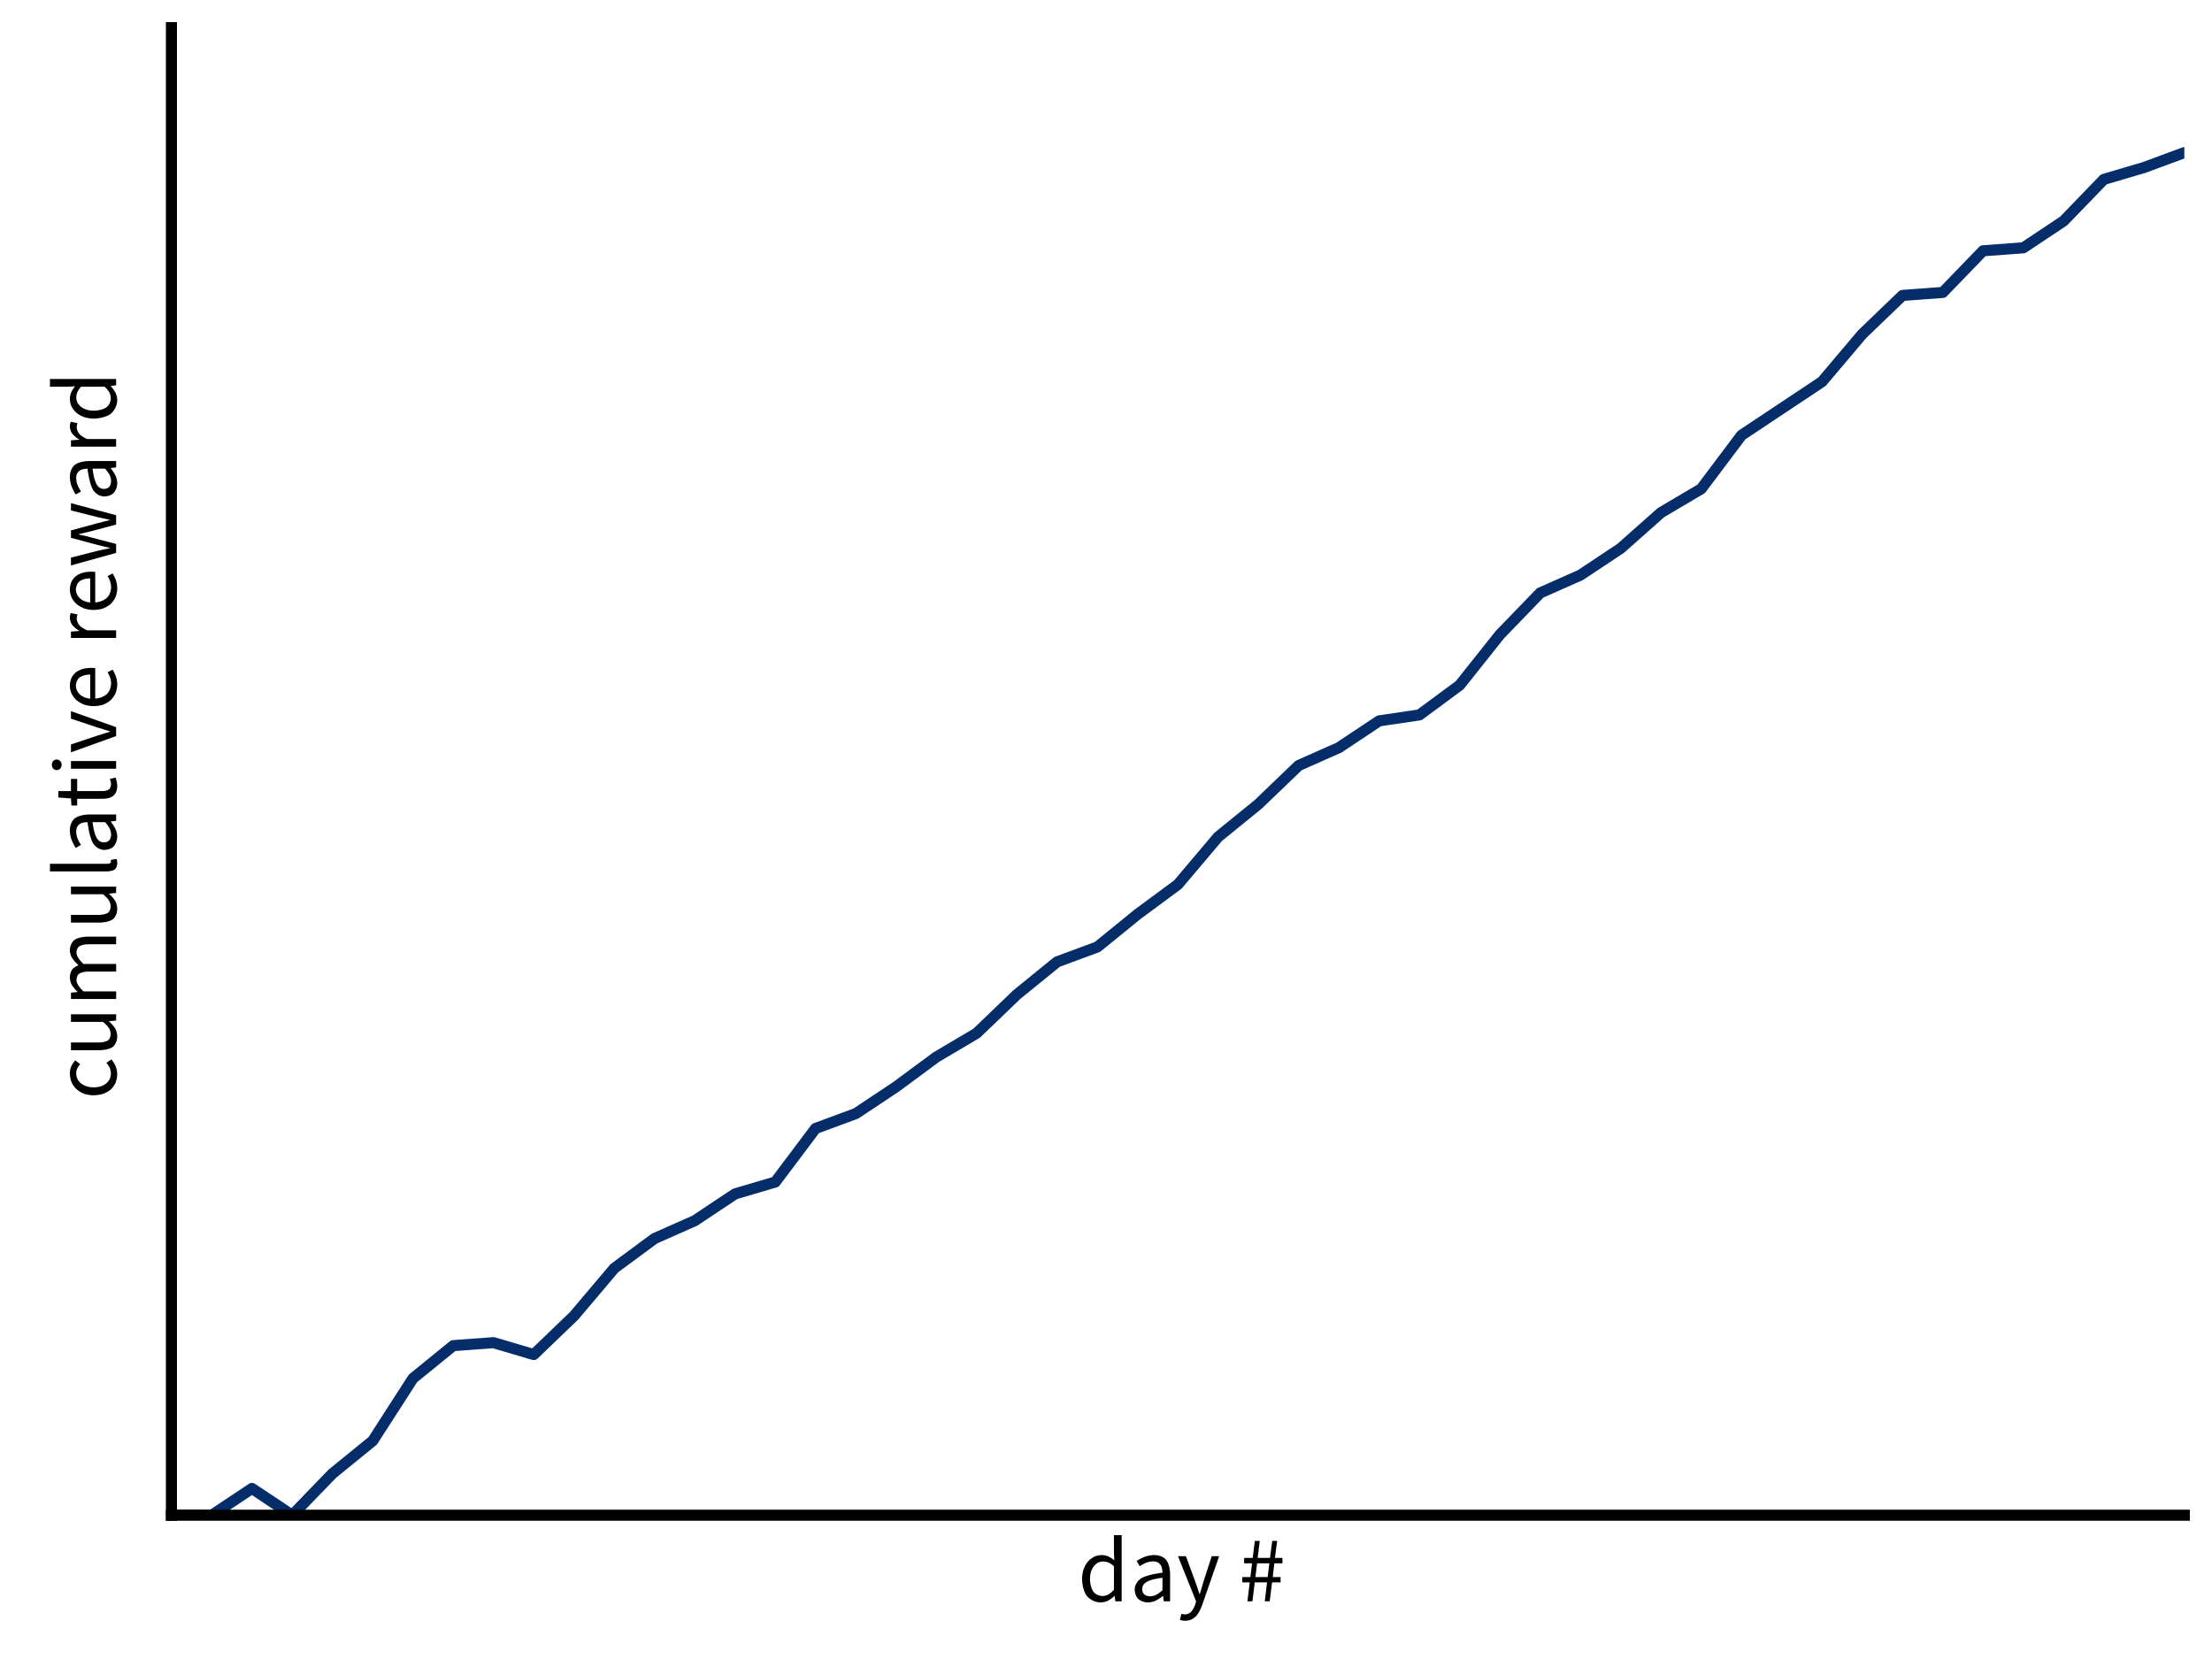
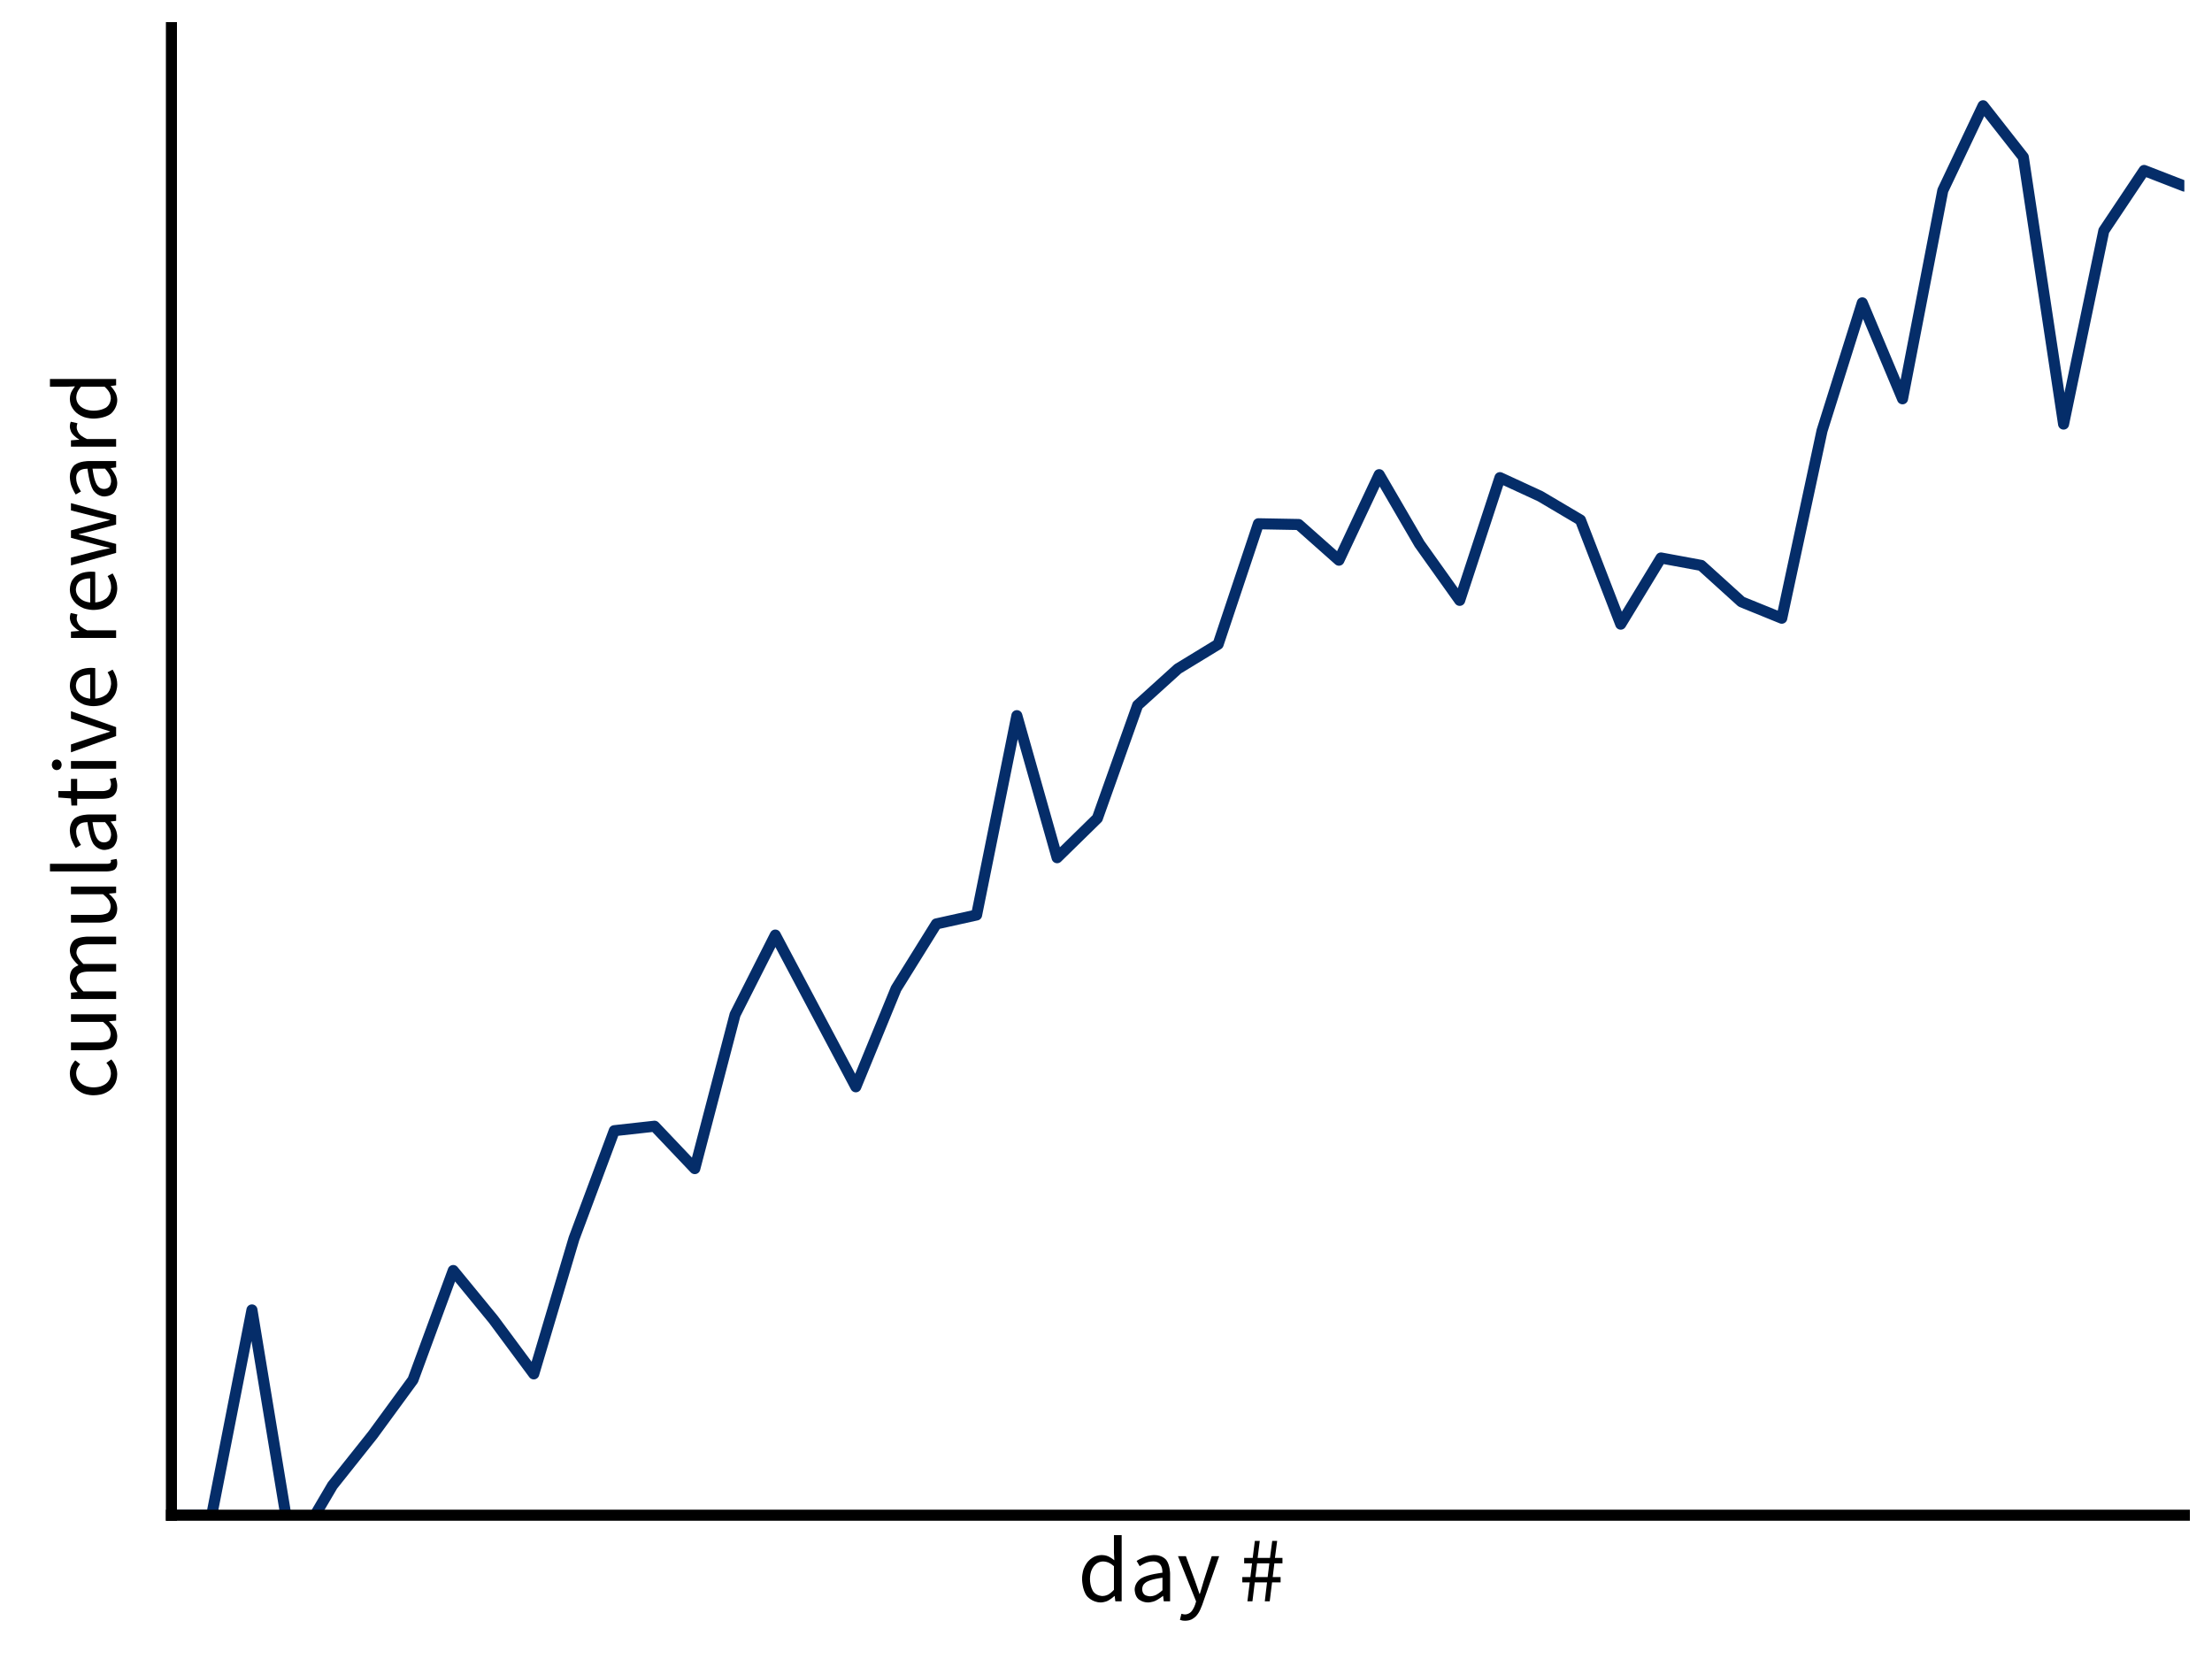
<svg xmlns="http://www.w3.org/2000/svg" height="600" stroke-opacity="1" viewBox="0.0 0.0 800.0 600.0" font-size="1" width="800" stroke="rgb(0,0,0)" version="1.1">
  <defs />
  <g stroke-linejoin="bevel" stroke-opacity="0.0" fill-opacity="0.0" stroke="rgb(0,0,0)" stroke-width="0.0" fill="rgb(0,0,0)" stroke-linecap="butt" stroke-miterlimit="10.0">
    <path d="M 0,0 v 600 h 800 v -600 Z" />
  </g>
  <g stroke-linejoin="round" stroke-opacity="1.0" fill-opacity="0.0" stroke="rgb(5,45,105)" stroke-width="4" fill="rgb(0,0,0)" stroke-linecap="round" stroke-miterlimit="10.0">
    <defs>
      <clipPath id="myClip1">
        <path d="M 62,10 v 538 h 728 v -538 Z" />
      </clipPath>
    </defs>
    <g clip-path="url(#myClip1)">
-       <path d="M 62,548 h 14.56 l 14.56,-9.684 l 14.56,9.684 l 14.56,-15.064 l 14.56,-11.836 l 14.56,-22.596 l 14.56,-11.836 l 14.56,-1.076 l 14.56,4.304 l 14.56,-13.988 l 14.56,-17.216 l 14.56,-10.76 l 14.56,-6.456 l 14.56,-9.684 l 14.56,-4.304 l 14.56,-19.368 l 14.56,-5.38 l 14.56,-9.684 l 14.56,-10.76 l 14.56,-8.608 l 14.56,-13.988 l 14.56,-11.836 l 14.56,-5.38 l 14.56,-11.836 l 14.56,-10.76 l 14.56,-17.216 l 14.56,-11.836 l 14.56,-13.988 l 14.56,-6.456 l 14.56,-9.684 l 14.56,-2.152 l 14.56,-10.76 l 14.56,-18.292 l 14.56,-15.064 l 14.56,-6.456 l 14.56,-9.684 l 14.56,-12.912 l 14.56,-8.608 l 14.56,-19.368 l 14.56,-9.684 l 14.56,-9.684 l 14.56,-17.216 l 14.56,-13.988 l 14.56,-1.076 l 14.56,-15.064 l 14.56,-1.076 l 14.56,-9.684 l 14.56,-15.064 l 14.56,-4.304 l 14.56,-5.38 " />
+       <path d="M 62,548 h 14.56 l 14.56,-74.244 l 14.56,88.232 l 14.56,-24.748 l 14.56,-18.292 l 14.56,-19.906 l 14.56,-39.543 l 14.56,17.754 l 14.56,19.637 l 14.56,-48.958 l 14.56,-39.005 l 14.56,-1.614 l 14.56,15.333 l 14.56,-55.683 l 14.56,-28.783 l 14.56,27.438 l 14.56,27.438 l 14.56,-35.508 l 14.56,-23.403 l 14.56,-3.228 l 14.56,-72.092 l 14.56,51.379 l 14.56,-14.257 l 14.56,-40.888 l 14.56,-13.181 l 14.56,-8.877 l 14.56,-43.578 l 14.56,0.269 l 14.56,12.912 l 14.56,-30.935 l 14.56,25.017 l 14.56,20.444 l 14.56,-44.385 l 14.56,6.725 l 14.56,8.608 l 14.56,37.66 l 14.56,-23.941 l 14.56,2.69 l 14.56,13.181 l 14.56,5.918 l 14.56,-67.788 l 14.56,-46.268 l 14.56,34.701 l 14.56,-75.32 l 14.56,-30.666 l 14.56,18.561 l 14.56,96.571 l 14.56,-69.94 l 14.56,-21.789 l 14.56,5.649 " />
    </g>
  </g>
  <g stroke-linejoin="bevel" stroke-opacity="0.0" fill-opacity="1.0" stroke="rgb(0,0,0)" stroke-width="0.0" fill="rgb(0,0,0)" stroke-linecap="butt" stroke-miterlimit="10.0">
    <path d="M 42,397.672 ZM 33.865,396.126 c -2.05,0 -3.647,-0.639 -3.647 -0.639c -1.597,-0.639 -2.706,-1.714 -2.706 -1.714c -1.109,-1.076 -1.681,-2.504 -1.681 -2.504c -0.571,-1.429 -0.571,-3.008 -0.571 -3.008c -0,-1.613 0.588,-2.773 0.588 -2.773c 0.588,-1.16 1.361,-2 1.361 -2l 1.782,1.378 c -0.639,0.74 -1.042,1.529 -1.042 1.529c -0.403,0.79 -0.403,1.765 -0.403 1.765c 0,1.109 0.454,2.05 0.454 2.05c 0.454,0.941 1.294,1.613 1.294 1.613c 0.84,0.672 2,1.059 2 1.059c 1.16,0.387 2.571,0.387 2.571 0.387c 1.412,-0 2.555,-0.37 2.555 -0.37c 1.143,-0.37 1.966,-1.025 1.966 -1.025c 0.824,-0.655 1.277,-1.597 1.277 -1.597c 0.454,-0.941 0.454,-2.05 0.454 -2.05c -0,-1.177 -0.487,-2.135 -0.487 -2.135c -0.487,-0.958 -1.16,-1.698 -1.16 -1.698l 1.815,-1.244 c 0.975,1.109 1.546,2.471 1.546 2.471c 0.571,1.361 0.571,2.84 0.571 2.84c 0,1.613 -0.571,3.025 -0.571 3.025c -0.571,1.412 -1.664,2.437 -1.664 2.437c -1.092,1.025 -2.689,1.613 -2.689 1.613c -1.597,0.588 -3.613,0.588 -3.613 0.588ZM 42,382.344 ZM 25.664,379.824 l -0,-2.79 l 9.983,-0 c 2.319,-0 3.345,-0.723 3.345 -0.723c 1.025,-0.723 1.025,-2.336 1.025 -2.336c -0,-1.277 -0.655,-2.252 -0.655 -2.252c -0.655,-0.975 -2.101,-2.151 -2.101 -2.151l -11.597,0 l -0,-2.756 l 16.336,-0 l 0,2.286 l -2.555,0.235 l 0,0.101 c 1.345,1.143 2.151,2.403 2.151 2.403c 0.807,1.26 0.807,2.975 0.807 2.975c 0,2.622 -1.613,3.815 -1.613 3.815c -1.613,1.193 -4.773,1.193 -4.773 1.193l -10.353,0 ZM 42,364.059 ZM 25.664,361.303 l -0,-2.286 l 2.353,-0.235 l -0,-0.101 c -1.177,-1.076 -1.966,-2.336 -1.966 -2.336c -0.79,-1.26 -0.79,-2.74 -0.79 -2.74c -0,-1.882 0.824,-2.941 0.824 -2.941c 0.824,-1.059 2.303,-1.563 2.303 -1.563c -1.412,-1.277 -2.269,-2.571 -2.269 -2.571c -0.857,-1.294 -0.857,-2.807 -0.857 -2.807c -0,-2.521 1.613,-3.748 1.613 -3.748c 1.613,-1.227 4.773,-1.227 4.773 -1.227l 10.353,-0 l 0,2.756 l -9.983,0 c -2.319,0 -3.345,0.74 -3.345 0.74c -1.025,0.74 -1.025,2.286 -1.025 2.286c 0,1.849 2.521,4.101 2.521 4.101l 11.832,-0 l 0,2.756 l -9.983,0 c -2.319,0 -3.345,0.74 -3.345 0.74c -1.025,0.74 -1.025,2.319 -1.025 2.319c 0,1.849 2.521,4.101 2.521 4.101l 11.832,-0 l 0,2.756 l -16.336,0 ZM 42,336.193 ZM 25.664,333.672 l -0,-2.79 l 9.983,-0 c 2.319,-0 3.345,-0.723 3.345 -0.723c 1.025,-0.723 1.025,-2.336 1.025 -2.336c -0,-1.277 -0.655,-2.252 -0.655 -2.252c -0.655,-0.975 -2.101,-2.151 -2.101 -2.151l -11.597,0 l -0,-2.756 l 16.336,-0 l 0,2.286 l -2.555,0.235 l 0,0.101 c 1.345,1.143 2.151,2.403 2.151 2.403c 0.807,1.26 0.807,2.975 0.807 2.975c 0,2.622 -1.613,3.815 -1.613 3.815c -1.613,1.193 -4.773,1.193 -4.773 1.193l -10.353,0 ZM 42,317.908 ZM 18.067,315.151 l -0,-2.756 l 20.84,-0 c 0.672,-0 0.941,-0.235 0.941 -0.235c 0.269,-0.235 0.269,-0.538 0.269 -0.538l -0,-0.252 c 0,0 -0.067,-0.353 -0.067 -0.353l 2.084,-0.37 c 0.135,0.269 0.202,0.639 0.202 0.639c 0.067,0.37 0.067,0.941 0.067 0.941c 0,1.58 -0.941,2.252 -0.941 2.252c -0.941,0.672 -2.756,0.672 -2.756 0.672l -20.639,0 ZM 42,309.336 ZM 37.765,307.387 c -2.689,0 -4.118,-2.403 -4.118 -2.403c -1.429,-2.403 -2,-7.647 -2 -7.647c -0.773,0 -1.513,0.151 -1.513 0.151c -0.74,0.151 -1.311,0.538 -1.311 0.538c -0.571,0.387 -0.924,1.025 -0.924 1.025c -0.353,0.639 -0.353,1.647 -0.353 1.647c 0,1.445 0.538,2.672 0.538 2.672c 0.538,1.227 1.21,2.202 1.21 2.202l -1.916,1.109 c -0.74,-1.143 -1.429,-2.79 -1.429 -2.79c -0.689,-1.647 -0.689,-3.63 -0.689 -3.63c -0,-2.992 1.832,-4.336 1.832 -4.336c 1.832,-1.345 4.891,-1.345 4.891 -1.345l 10.017,-0 l 0,2.286 l -1.95,0.235 l 0,0.067 c 0.975,1.177 1.664,2.538 1.664 2.538c 0.689,1.361 0.689,2.874 0.689 2.874c 0,2.084 -1.21,3.445 -1.21 3.445c -1.21,1.361 -3.429,1.361 -3.429 1.361ZM 37.765,307.387 ZM 37.563,304.664 c 1.412,-0 2.017,-0.824 2.017 -0.824c 0.605,-0.824 0.605,-2.034 0.605 -2.034c -0,-1.177 -0.555,-2.235 -0.555 -2.235c -0.555,-1.059 -1.63,-2.235 -1.63 -2.235l -4.538,0 c 0.269,2.05 0.639,3.462 0.639 3.462c 0.37,1.412 0.874,2.269 0.874 2.269c 0.504,0.857 1.16,1.227 1.16 1.227c 0.655,0.37 1.429,0.37 1.429 0.37ZM 42,292.126 ZM 27.916,288.899 l 0,2.42 l -2.084,0 l -0.168,-2.555 l -4.571,-0.336 l -0,-2.319 l 4.571,-0 l -0,-4.403 l 2.252,-0 l 0,4.403 l 9.076,-0 c 1.513,-0 2.336,-0.555 2.336 -0.555c 0.824,-0.555 0.824,-1.966 0.824 -1.966c -0,-0.437 -0.135,-0.941 -0.135 -0.941c -0.135,-0.504 -0.302,-0.908 -0.302 -0.908l 2.084,-0.538 c 0.235,0.672 0.42,1.462 0.42 1.462c 0.185,0.79 0.185,1.563 0.185 1.563c 0,1.311 -0.403,2.202 -0.403 2.202c -0.403,0.891 -1.109,1.445 -1.109 1.445c -0.706,0.555 -1.714,0.79 -1.714 0.79c -1.008,0.235 -2.219,0.235 -2.219 0.235l -9.042,0 ZM 42,280.765 ZM 22.302,276.597 c 0,0.807 -0.504,1.361 -0.504 1.361c -0.504,0.555 -1.277,0.555 -1.277 0.555c -0.807,0 -1.294,-0.555 -1.294 -0.555c -0.487,-0.555 -0.487,-1.361 -0.487 -1.361c -0,-0.807 0.487,-1.361 0.487 -1.361c 0.487,-0.555 1.294,-0.555 1.294 -0.555c 0.773,-0 1.277,0.555 1.277 0.555c 0.504,0.555 0.504,1.361 0.504 1.361ZM 22.302,276.597 ZM 25.664,278.008 l -0,-2.756 l 16.336,-0 l 0,2.756 l -16.336,0 ZM 42,272.496 ZM 25.664,272.092 l -0,-2.857 l 9.277,-3.092 c 1.21,-0.37 2.42,-0.756 2.42 -0.756c 1.21,-0.387 2.387,-0.756 2.387 -0.756l -0,-0.135 c -1.177,-0.37 -2.387,-0.74 -2.387 -0.74l -2.42,-0.74 l -9.277,-3.092 l -0,-2.723 l 16.336,5.782 l 0,3.227 ZM 42,256.933 ZM 33.865,255.387 c -2.017,0 -3.613,-0.622 -3.613 -0.622c -1.597,-0.622 -2.706,-1.647 -2.706 -1.647c -1.109,-1.025 -1.698,-2.336 -1.698 -2.336c -0.588,-1.311 -0.588,-2.723 -0.588 -2.723c -0,-1.546 0.538,-2.773 0.538 -2.773c 0.538,-1.227 1.546,-2.05 1.546 -2.05c 1.008,-0.824 2.42,-1.26 2.42 -1.26c 1.412,-0.437 3.16,-0.437 3.16 -0.437c 0.908,-0 1.513,0.101 1.513 0.101l 0,11.025 c 2.655,-0.168 4.202,-1.63 4.202 -1.63c 1.546,-1.462 1.546,-3.815 1.546 -3.815c -0,-1.177 -0.353,-2.168 -0.353 -2.168c -0.353,-0.992 -0.924,-1.899 -0.924 -1.899l 1.815,-0.975 c 0.672,1.076 1.177,2.387 1.177 2.387c 0.504,1.311 0.504,2.992 0.504 2.992c 0,1.647 -0.588,3.076 -0.588 3.076c -0.588,1.429 -1.681,2.487 -1.681 2.487c -1.092,1.059 -2.672,1.664 -2.672 1.664c -1.58,0.605 -3.597,0.605 -3.597 0.605ZM 33.865,255.387 ZM 32.622,243.958 c -2.521,0 -3.849,1.059 -3.849 1.059c -1.328,1.059 -1.328,2.975 -1.328 2.975c 0,0.874 0.353,1.664 0.353 1.664c 0.353,0.79 1.008,1.429 1.008 1.429c 0.655,0.639 1.613,1.059 1.613 1.059c 0.958,0.42 2.202,0.555 2.202 0.555l -0,-8.739 ZM 42,233.471 ZM 25.664,230.714 l -0,-2.286 l 2.958,-0.235 l -0,-0.101 c -1.546,-0.84 -2.454,-2.034 -2.454 -2.034c -0.908,-1.193 -0.908,-2.605 -0.908 -2.605c -0,-0.975 0.336,-1.748 0.336 -1.748l 2.42,0.538 c -0.135,0.403 -0.202,0.74 -0.202 0.74c -0.067,0.336 -0.067,0.84 -0.067 0.84c 0,1.042 0.84,2.168 0.84 2.168c 0.84,1.126 2.924,1.966 2.924 1.966l 10.487,-0 l 0,2.756 l -16.336,0 ZM 42,222.143 ZM 33.865,220.597 c -2.017,0 -3.613,-0.622 -3.613 -0.622c -1.597,-0.622 -2.706,-1.647 -2.706 -1.647c -1.109,-1.025 -1.698,-2.336 -1.698 -2.336c -0.588,-1.311 -0.588,-2.723 -0.588 -2.723c -0,-1.546 0.538,-2.773 0.538 -2.773c 0.538,-1.227 1.546,-2.05 1.546 -2.05c 1.008,-0.824 2.42,-1.26 2.42 -1.26c 1.412,-0.437 3.16,-0.437 3.16 -0.437c 0.908,-0 1.513,0.101 1.513 0.101l 0,11.025 c 2.655,-0.168 4.202,-1.63 4.202 -1.63c 1.546,-1.462 1.546,-3.815 1.546 -3.815c -0,-1.177 -0.353,-2.168 -0.353 -2.168c -0.353,-0.992 -0.924,-1.899 -0.924 -1.899l 1.815,-0.975 c 0.672,1.076 1.177,2.387 1.177 2.387c 0.504,1.311 0.504,2.992 0.504 2.992c 0,1.647 -0.588,3.076 -0.588 3.076c -0.588,1.429 -1.681,2.487 -1.681 2.487c -1.092,1.059 -2.672,1.664 -2.672 1.664c -1.58,0.605 -3.597,0.605 -3.597 0.605ZM 33.865,220.597 ZM 32.622,209.168 c -2.521,0 -3.849,1.059 -3.849 1.059c -1.328,1.059 -1.328,2.975 -1.328 2.975c 0,0.874 0.353,1.664 0.353 1.664c 0.353,0.79 1.008,1.429 1.008 1.429c 0.655,0.639 1.613,1.059 1.613 1.059c 0.958,0.42 2.202,0.555 2.202 0.555l -0,-8.739 ZM 42,205.303 ZM 25.664,204.496 l -0,-2.824 l 9.445,-2.42 c 1.177,-0.269 2.286,-0.504 2.286 -0.504c 1.109,-0.235 2.252,-0.471 2.252 -0.471l -0,-0.135 c -1.143,-0.269 -2.269,-0.538 -2.269 -0.538c -1.126,-0.269 -2.269,-0.571 -2.269 -0.571l -9.445,-2.521 l -0,-2.689 l 9.445,-2.555 c 1.177,-0.302 2.286,-0.588 2.286 -0.588c 1.109,-0.286 2.252,-0.555 2.252 -0.555l -0,-0.135 c -1.143,-0.269 -2.252,-0.504 -2.252 -0.504c -1.109,-0.235 -2.286,-0.504 -2.286 -0.504l -9.445,-2.387 l -0,-2.622 l 16.336,4.37 l 0,3.361 l -8.773,2.353 c -1.177,0.302 -2.319,0.555 -2.319 0.555c -1.143,0.252 -2.387,0.555 -2.387 0.555l 0,0.135 c 1.244,0.269 2.403,0.538 2.403 0.538c 1.16,0.269 2.336,0.605 2.336 0.605l 8.739,2.286 l 0,3.227 ZM 42,181.504 ZM 37.765,179.555 c -2.689,0 -4.118,-2.403 -4.118 -2.403c -1.429,-2.403 -2,-7.647 -2 -7.647c -0.773,0 -1.513,0.151 -1.513 0.151c -0.74,0.151 -1.311,0.538 -1.311 0.538c -0.571,0.387 -0.924,1.025 -0.924 1.025c -0.353,0.639 -0.353,1.647 -0.353 1.647c 0,1.445 0.538,2.672 0.538 2.672c 0.538,1.227 1.21,2.202 1.21 2.202l -1.916,1.109 c -0.74,-1.143 -1.429,-2.79 -1.429 -2.79c -0.689,-1.647 -0.689,-3.63 -0.689 -3.63c -0,-2.992 1.832,-4.336 1.832 -4.336c 1.832,-1.345 4.891,-1.345 4.891 -1.345l 10.017,-0 l 0,2.286 l -1.95,0.235 l 0,0.067 c 0.975,1.177 1.664,2.538 1.664 2.538c 0.689,1.361 0.689,2.874 0.689 2.874c 0,2.084 -1.21,3.445 -1.21 3.445c -1.21,1.361 -3.429,1.361 -3.429 1.361ZM 37.765,179.555 ZM 37.563,176.832 c 1.412,-0 2.017,-0.824 2.017 -0.824c 0.605,-0.824 0.605,-2.034 0.605 -2.034c -0,-1.177 -0.555,-2.235 -0.555 -2.235c -0.555,-1.059 -1.63,-2.235 -1.63 -2.235l -4.538,0 c 0.269,2.05 0.639,3.462 0.639 3.462c 0.37,1.412 0.874,2.269 0.874 2.269c 0.504,0.857 1.16,1.227 1.16 1.227c 0.655,0.37 1.429,0.37 1.429 0.37ZM 42,164.294 ZM 25.664,161.538 l -0,-2.286 l 2.958,-0.235 l -0,-0.101 c -1.546,-0.84 -2.454,-2.034 -2.454 -2.034c -0.908,-1.193 -0.908,-2.605 -0.908 -2.605c -0,-0.975 0.336,-1.748 0.336 -1.748l 2.42,0.538 c -0.135,0.403 -0.202,0.74 -0.202 0.74c -0.067,0.336 -0.067,0.84 -0.067 0.84c 0,1.042 0.84,2.168 0.84 2.168c 0.84,1.126 2.924,1.966 2.924 1.966l 10.487,-0 l 0,2.756 l -16.336,0 ZM 42,152.966 ZM 33.865,151.387 c -1.983,0 -3.58,-0.588 -3.58 -0.588c -1.597,-0.588 -2.706,-1.563 -2.706 -1.563c -1.109,-0.975 -1.714,-2.252 -1.714 -2.252c -0.605,-1.277 -0.605,-2.689 -0.605 -2.689c -0,-1.412 0.504,-2.454 0.504 -2.454c 0.504,-1.042 1.378,-2.118 1.378 -2.118l -2.79,0.135 l -6.286,0 l -0,-2.79 l 23.933,-0 l 0,2.286 l -1.916,0.235 l 0,0.101 c 0.941,0.975 1.63,2.235 1.63 2.235c 0.689,1.26 0.689,2.706 0.689 2.706c 0,3.092 -2.219,4.924 -2.219 4.924c -2.219,1.832 -6.319,1.832 -6.319 1.832ZM 33.865,151.387 ZM 33.832,148.529 c 2.958,-0 4.605,-1.177 4.605 -1.177c 1.647,-1.177 1.647,-3.328 1.647 -3.328c -0,-1.143 -0.555,-2.151 -0.555 -2.151c -0.555,-1.008 -1.698,-2.017 -1.698 -2.017l -8.538,0 c -0.941,1.042 -1.328,2 -1.328 2c -0.387,0.958 -0.387,1.966 -0.387 1.966c 0,0.975 0.454,1.832 0.454 1.832c 0.454,0.857 1.277,1.496 1.277 1.496c 0.824,0.639 1.966,1.008 1.966 1.008c 1.143,0.37 2.555,0.37 2.555 0.37Z" />
  </g>
  <g stroke-linejoin="miter" stroke-opacity="1.0" fill-opacity="0.0" stroke="rgb(0,0,0)" stroke-width="4" fill="rgb(0,0,0)" stroke-linecap="square" stroke-miterlimit="10.0">
    <path d="M 62,548 v -538 " />
  </g>
  <g stroke-linejoin="miter" stroke-opacity="1.0" fill-opacity="0.0" stroke="rgb(0,0,0)" stroke-width="4" fill="rgb(0,0,0)" stroke-linecap="square" stroke-miterlimit="10.0">
    <path d="M 62,548 h 728 " />
  </g>
  <g stroke-linejoin="bevel" stroke-opacity="0.0" fill-opacity="1.0" stroke="rgb(0,0,0)" stroke-width="0.0" fill="rgb(0,0,0)" stroke-linecap="butt" stroke-miterlimit="10.0">
    <path d="M 389.765,579.143 ZM 391.344,571.008 c 0,-1.983 0.588,-3.58 0.588 -3.58c 0.588,-1.597 1.563,-2.706 1.563 -2.706c 0.975,-1.109 2.252,-1.714 2.252 -1.714c 1.277,-0.605 2.689,-0.605 2.689 -0.605c 1.412,0 2.454,0.504 2.454 0.504c 1.042,0.504 2.118,1.378 2.118 1.378l -0.135,-2.79 v -6.286 h 2.79 v 23.933 h -2.286 l -0.235,-1.916 h -0.101 c -0.975,0.941 -2.235,1.63 -2.235 1.63c -1.26,0.689 -2.706,0.689 -2.706 0.689c -3.092,-0 -4.924,-2.219 -4.924 -2.219c -1.832,-2.219 -1.832,-6.319 -1.832 -6.319ZM 391.344,571.008 ZM 394.202,570.975 c 0,2.958 1.177,4.605 1.177 4.605c 1.177,1.647 3.328,1.647 3.328 1.647c 1.143,0 2.151,-0.555 2.151 -0.555c 1.008,-0.555 2.017,-1.698 2.017 -1.698v -8.538 c -1.042,-0.941 -2,-1.328 -2 -1.328c -0.958,-0.387 -1.966,-0.387 -1.966 -0.387c -0.975,-0 -1.832,0.454 -1.832 0.454c -0.857,0.454 -1.496,1.277 -1.496 1.277c -0.639,0.824 -1.008,1.966 -1.008 1.966c -0.37,1.143 -0.37,2.555 -0.37 2.555ZM 408.42,579.143 ZM 410.37,574.908 c 0,-2.689 2.403,-4.118 2.403 -4.118c 2.403,-1.429 7.647,-2 7.647 -2c 0,-0.773 -0.151,-1.513 -0.151 -1.513c -0.151,-0.74 -0.538,-1.311 -0.538 -1.311c -0.387,-0.571 -1.025,-0.924 -1.025 -0.924c -0.639,-0.353 -1.647,-0.353 -1.647 -0.353c -1.445,-0 -2.672,0.538 -2.672 0.538c -1.227,0.538 -2.202,1.21 -2.202 1.21l -1.109,-1.916 c 1.143,-0.74 2.79,-1.429 2.79 -1.429c 1.647,-0.689 3.63,-0.689 3.63 -0.689c 2.992,0 4.336,1.832 4.336 1.832c 1.345,1.832 1.345,4.891 1.345 4.891v 10.017 h -2.286 l -0.235,-1.95 h -0.067 c -1.177,0.975 -2.538,1.664 -2.538 1.664c -1.361,0.689 -2.874,0.689 -2.874 0.689c -2.084,-0 -3.445,-1.21 -3.445 -1.21c -1.361,-1.21 -1.361,-3.429 -1.361 -3.429ZM 410.37,574.908 ZM 413.092,574.706 c 0,1.412 0.824,2.017 0.824 2.017c 0.824,0.605 2.034,0.605 2.034 0.605c 1.177,0 2.235,-0.555 2.235 -0.555c 1.059,-0.555 2.235,-1.63 2.235 -1.63v -4.538 c -2.05,0.269 -3.462,0.639 -3.462 0.639c -1.412,0.37 -2.269,0.874 -2.269 0.874c -0.857,0.504 -1.227,1.16 -1.227 1.16c -0.37,0.655 -0.37,1.429 -0.37 1.429ZM 425.63,579.143 ZM 427.277,583.647 l 0.605,0.151 c 0,0 0.639,0.084 0.639 0.084c 1.412,0 2.303,-0.992 2.303 -0.992c 0.891,-0.992 1.395,-2.504 1.395 -2.504l 0.37,-1.21 l -6.555,-16.37 h 2.857 l 3.328,9.042 c 0.37,1.076 0.79,2.269 0.79 2.269c 0.42,1.193 0.79,2.336 0.79 2.336h 0.135 c 0.37,-1.109 0.706,-2.319 0.706 -2.319c 0.336,-1.21 0.672,-2.286 0.672 -2.286l 2.924,-9.042 h 2.689 l -6.151,17.681 c -0.437,1.21 -0.975,2.252 -0.975 2.252c -0.538,1.042 -1.277,1.798 -1.277 1.798c -0.74,0.756 -1.681,1.193 -1.681 1.193c -0.941,0.437 -2.185,0.437 -2.185 0.437c -0.571,-0 -1.042,-0.084 -1.042 -0.084c -0.471,-0.084 -0.874,-0.252 -0.874 -0.252l 0.538,-2.185 h 0 ZM 448.118,579.143 ZM 451.983,572.286 h -2.689 v -1.916 h 2.924 l 0.605,-4.975 h -2.857 v -1.95 h 3.092 l 0.773,-6.151 h 1.782 l -0.773,6.151 h 4.471 l 0.807,-6.151 h 1.782 l -0.807,6.151 h 2.723 v 1.95 h -2.924 l -0.605,4.975 h 2.857 v 1.916 h -3.092 l -0.84,6.857 h -1.782 l 0.807,-6.857 h -4.437 l -0.84,6.857 h -1.815 ZM 451.983,572.286 ZM 458.471,570.37 l 0.605,-4.975 h -4.437 l -0.605,4.975 h 4.437 Z" />
  </g>
</svg>
